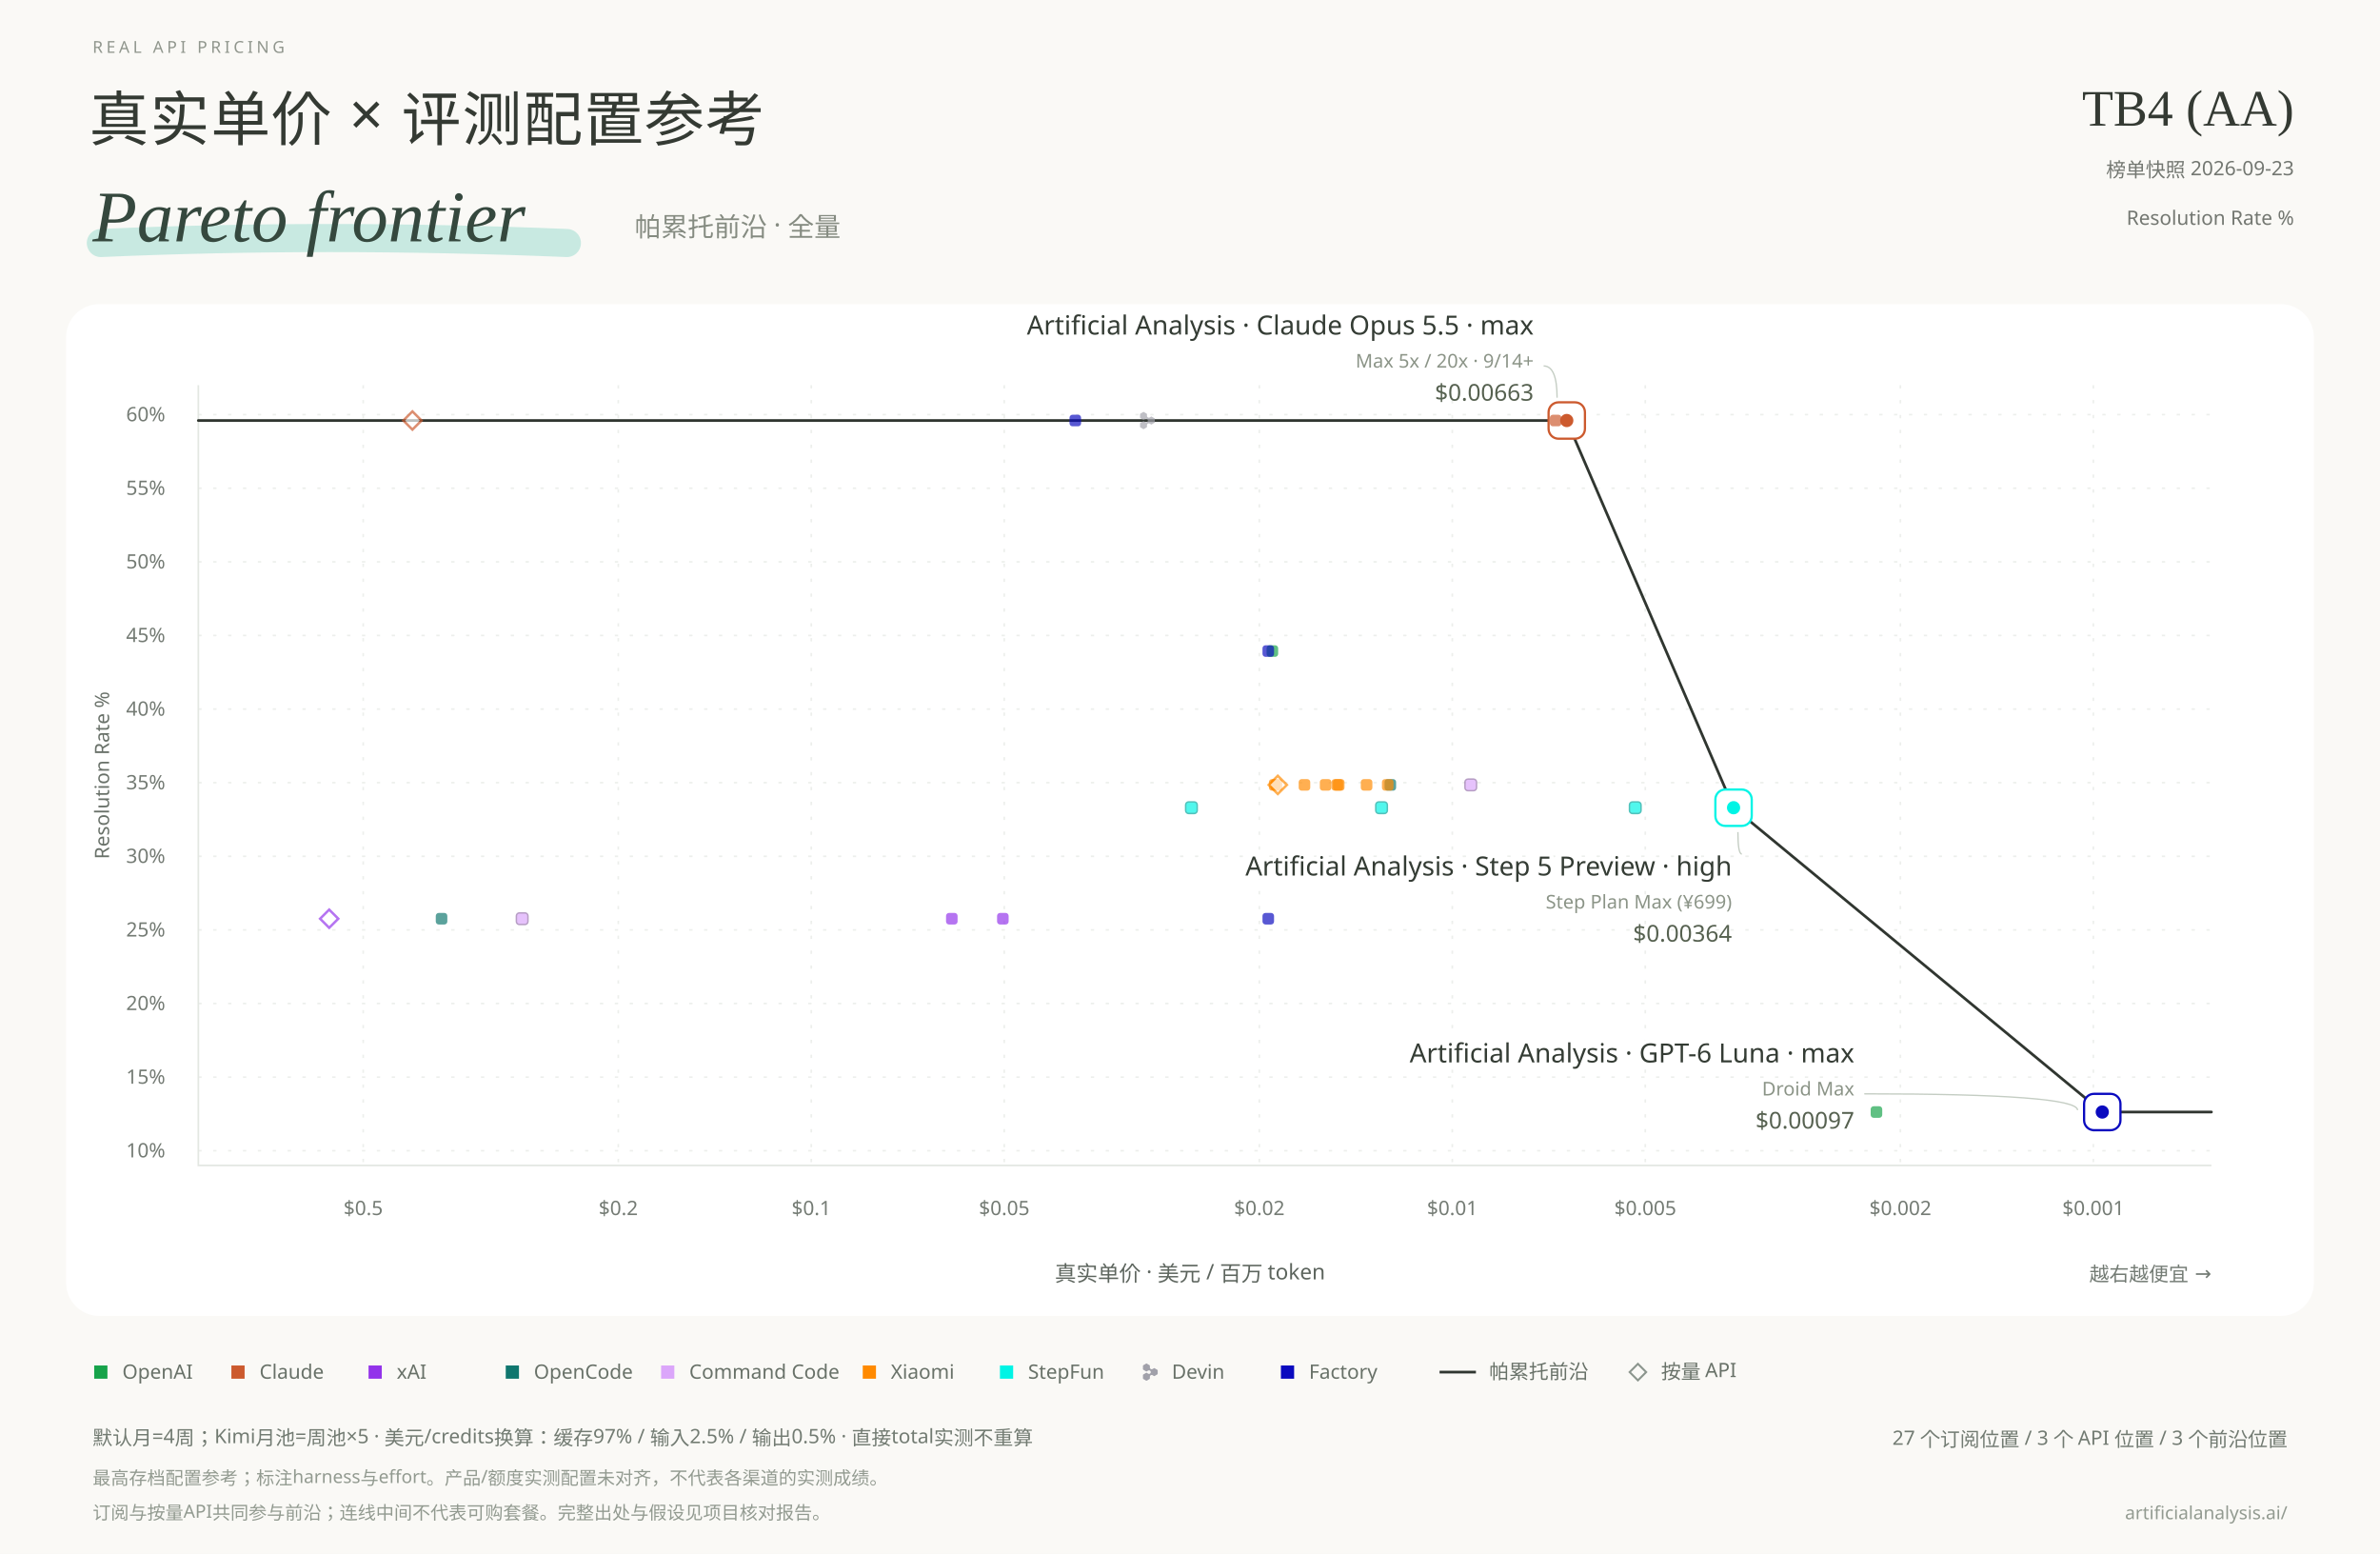
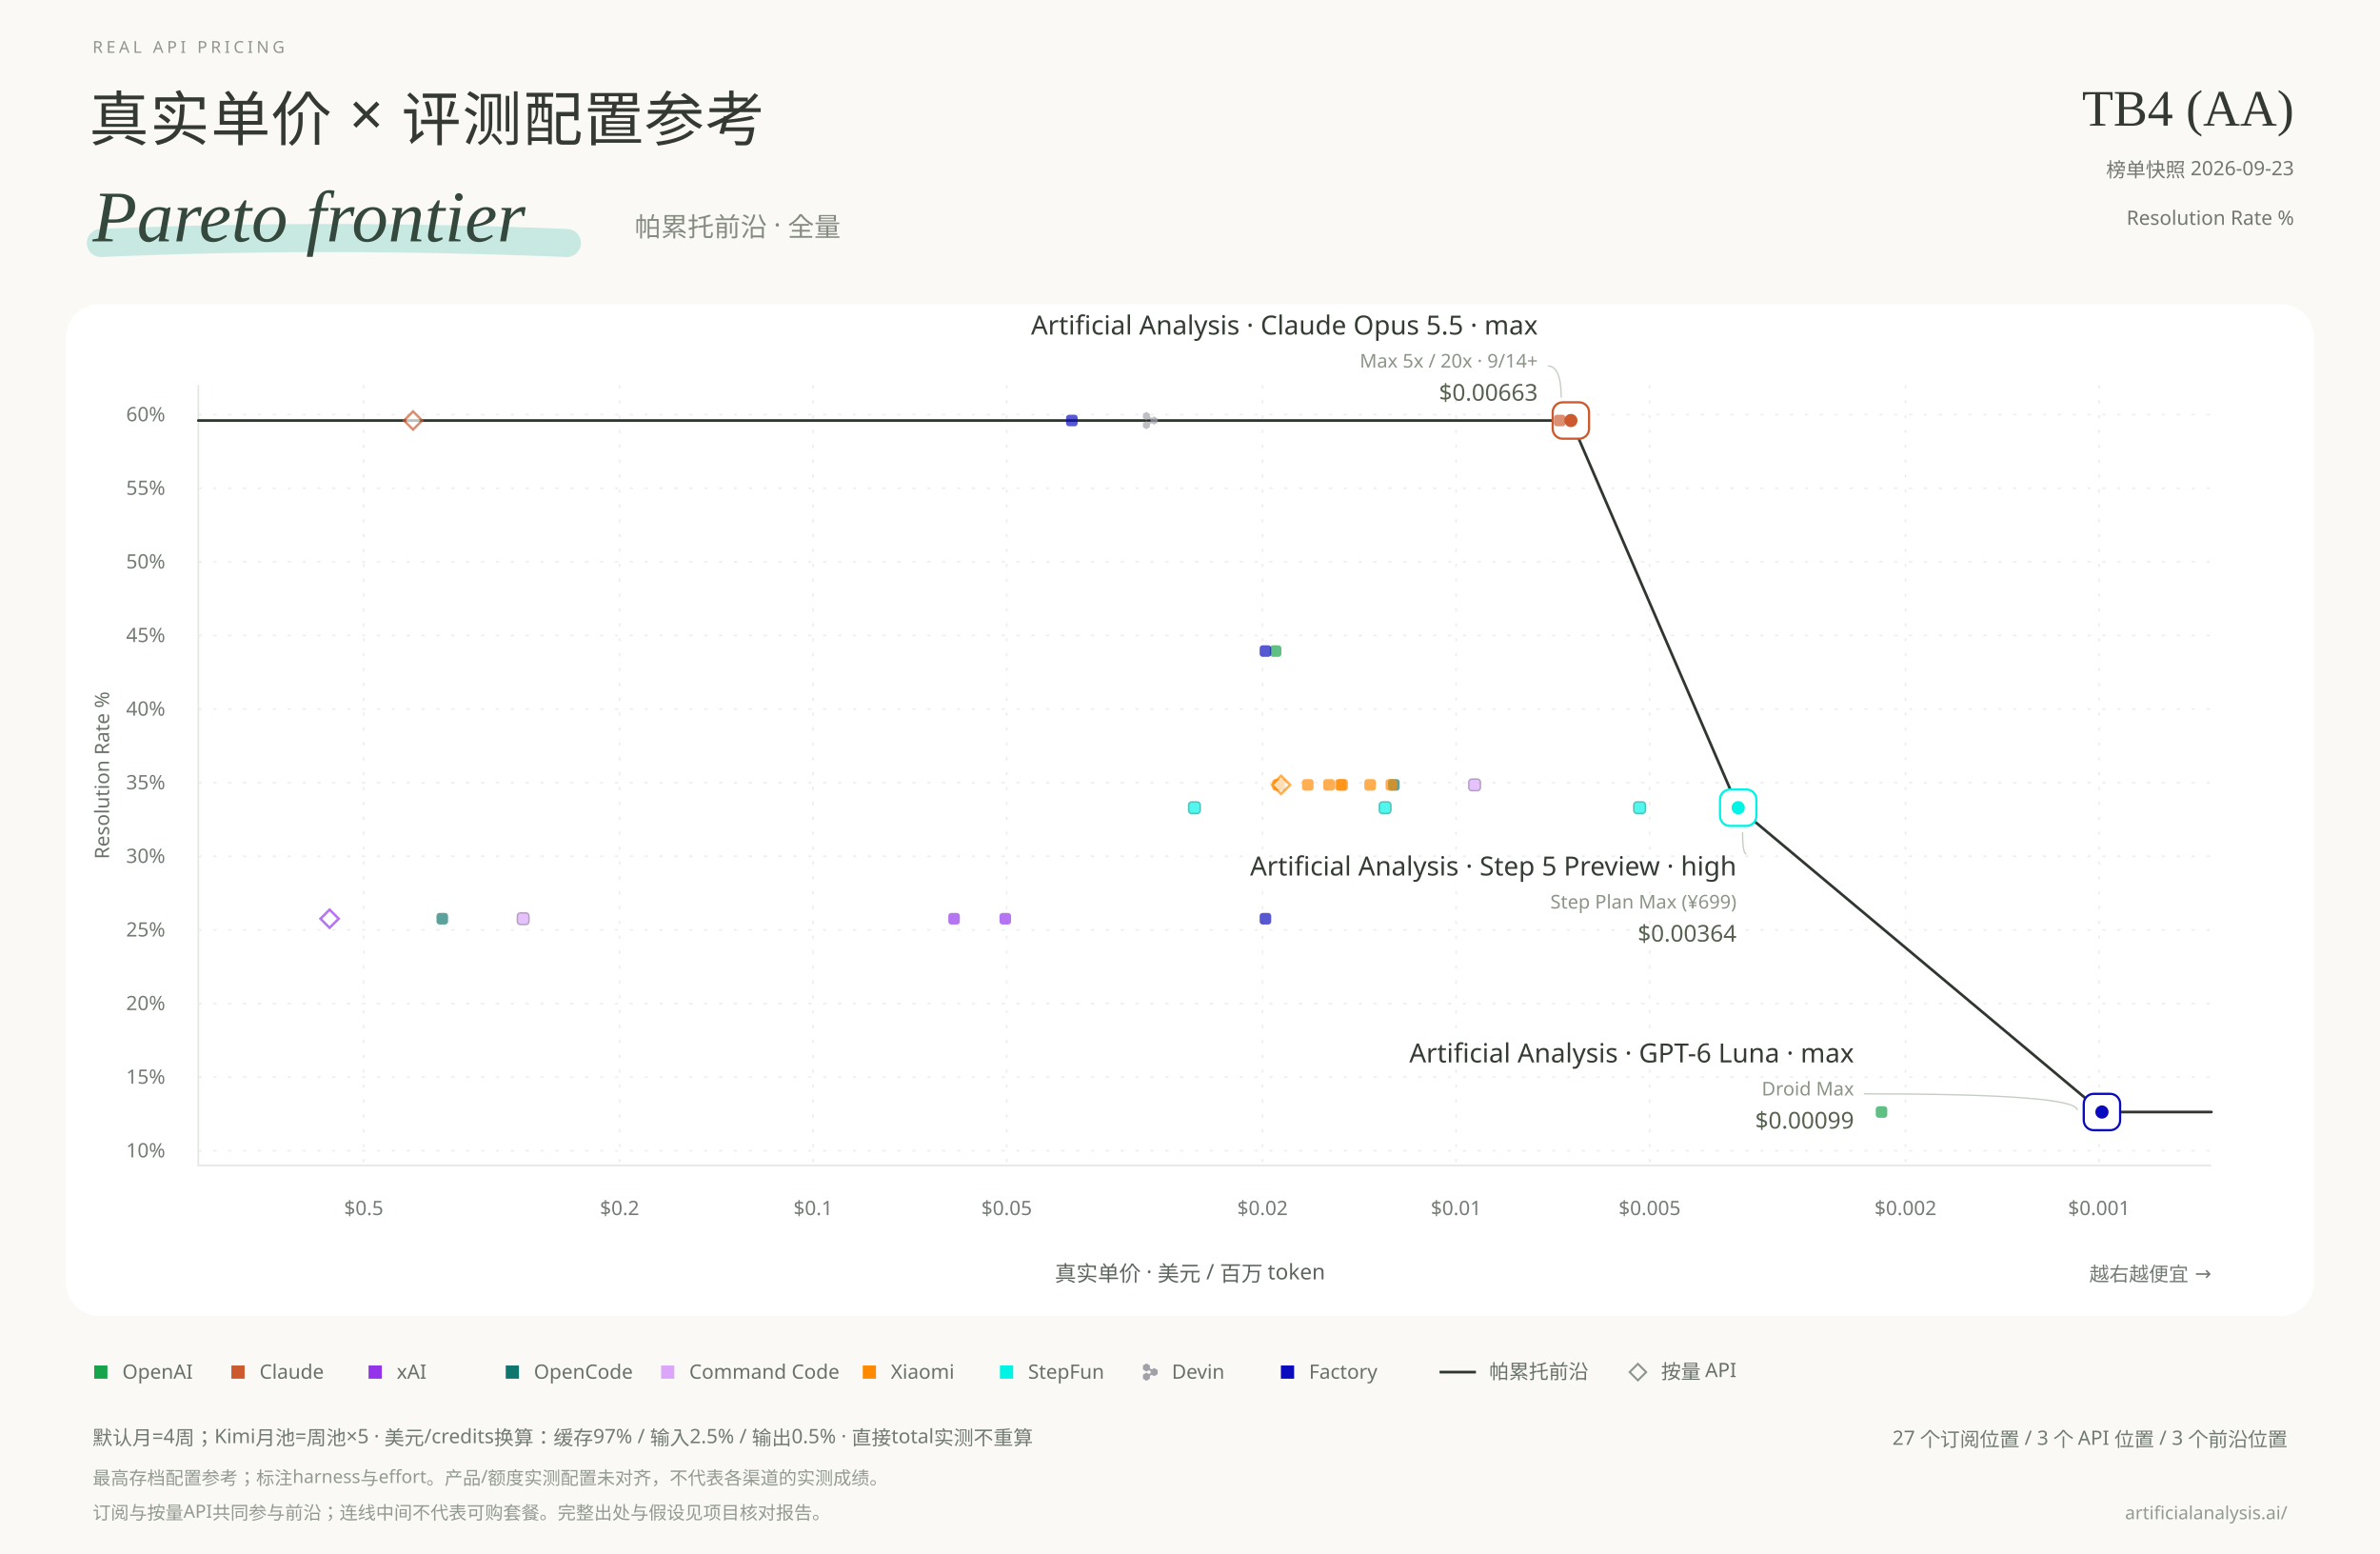
<svg xmlns="http://www.w3.org/2000/svg" width="1440" height="940" viewBox="0 0 1440 940" role="img" aria-labelledby="title desc">
  <style>text{font-family:"Microsoft YaHei","Segoe UI",sans-serif} .serif{font-family:"Times New Roman",serif} .number{font-family:"Segoe UI",sans-serif;font-variant-numeric:tabular-nums} .label-name{paint-order:stroke;stroke:#fff;stroke-width:5px;stroke-linejoin:round} .point:hover{opacity:1}</style>
  <rect width="1440" height="940" fill="#FAF9F6" />
  <text x="56.000" y="32.000" font-size="10" fill="#90968D" text-anchor="start" font-weight="400" letter-spacing="2.1">REAL API PRICING</text>
  <text x="54.000" y="85.000" font-size="36" fill="#343A33" text-anchor="start" font-weight="300" letter-spacing=".8">真实单价 × 评测配置参考</text>
  <path d="M61 147 Q197 141 343 147" stroke="#9FDDD0" stroke-width="17" stroke-linecap="round" opacity=".55" fill="none" />
  <text x="56.000" y="146.000" font-size="44" fill="#35483E" text-anchor="start" font-weight="400" class="serif" font-style="italic">Pareto frontier</text>
  <text x="384.000" y="143.000" font-size="16" fill="#858B81" text-anchor="start" font-weight="300">帕累托前沿 · 全量</text>
  <text x="1388.000" y="76.000" font-size="31" fill="#343A33" text-anchor="end" font-weight="400" class="serif">TB4 (AA)</text>
  <text x="1388.000" y="107.000" font-size="12" fill="#737771" text-anchor="end" font-weight="400">榜单快照  2026-09-23</text>
  <text x="1388.000" y="136.000" font-size="12" fill="#737771" text-anchor="end" font-weight="400">Resolution Rate %</text>
  <rect x="40" y="184" width="1360" height="612" rx="20" fill="#FFFFFF" />
-   <path d="M1266.560 233V705" stroke="#E8EBE7" stroke-dasharray="2 7" opacity=".8" />
-   <text x="1266.560" y="735.000" font-size="12" fill="#747B74" text-anchor="middle" font-weight="400" class="number">$0.001</text>
-   <path d="M1149.804 233V705" stroke="#E8EBE7" stroke-dasharray="2 7" opacity=".8" />
-   <text x="1149.804" y="735.000" font-size="12" fill="#747B74" text-anchor="middle" font-weight="400" class="number">$0.002</text>
-   <path d="M995.462 233V705" stroke="#E8EBE7" stroke-dasharray="2 7" opacity=".8" />
-   <text x="995.462" y="735.000" font-size="12" fill="#747B74" text-anchor="middle" font-weight="400" class="number">$0.005</text>
-   <path d="M878.706 233V705" stroke="#E8EBE7" stroke-dasharray="2 7" opacity=".8" />
-   <text x="878.706" y="735.000" font-size="12" fill="#747B74" text-anchor="middle" font-weight="400" class="number">$0.01</text>
-   <path d="M761.951 233V705" stroke="#E8EBE7" stroke-dasharray="2 7" opacity=".8" />
-   <text x="761.951" y="735.000" font-size="12" fill="#747B74" text-anchor="middle" font-weight="400" class="number">$0.02</text>
-   <path d="M607.609 233V705" stroke="#E8EBE7" stroke-dasharray="2 7" opacity=".8" />
-   <text x="607.609" y="735.000" font-size="12" fill="#747B74" text-anchor="middle" font-weight="400" class="number">$0.05</text>
-   <path d="M490.853 233V705" stroke="#E8EBE7" stroke-dasharray="2 7" opacity=".8" />
-   <text x="490.853" y="735.000" font-size="12" fill="#747B74" text-anchor="middle" font-weight="400" class="number">$0.1</text>
-   <path d="M374.098 233V705" stroke="#E8EBE7" stroke-dasharray="2 7" opacity=".8" />
-   <text x="374.098" y="735.000" font-size="12" fill="#747B74" text-anchor="middle" font-weight="400" class="number">$0.2</text>
-   <path d="M219.755 233V705" stroke="#E8EBE7" stroke-dasharray="2 7" opacity=".8" />
-   <text x="219.755" y="735.000" font-size="12" fill="#747B74" text-anchor="middle" font-weight="400" class="number">$0.5</text>
+   <path d="M1270.016 233V705" stroke="#E8EBE7" stroke-dasharray="2 7" opacity=".8" />
+   <text x="1270.016" y="735.000" font-size="12" fill="#747B74" text-anchor="middle" font-weight="400" class="number">$0.001</text>
+   <path d="M1152.909 233V705" stroke="#E8EBE7" stroke-dasharray="2 7" opacity=".8" />
+   <text x="1152.909" y="735.000" font-size="12" fill="#747B74" text-anchor="middle" font-weight="400" class="number">$0.002</text>
+   <path d="M998.101 233V705" stroke="#E8EBE7" stroke-dasharray="2 7" opacity=".8" />
+   <text x="998.101" y="735.000" font-size="12" fill="#747B74" text-anchor="middle" font-weight="400" class="number">$0.005</text>
+   <path d="M880.994 233V705" stroke="#E8EBE7" stroke-dasharray="2 7" opacity=".8" />
+   <text x="880.994" y="735.000" font-size="12" fill="#747B74" text-anchor="middle" font-weight="400" class="number">$0.01</text>
+   <path d="M763.886 233V705" stroke="#E8EBE7" stroke-dasharray="2 7" opacity=".8" />
+   <text x="763.886" y="735.000" font-size="12" fill="#747B74" text-anchor="middle" font-weight="400" class="number">$0.02</text>
+   <path d="M609.079 233V705" stroke="#E8EBE7" stroke-dasharray="2 7" opacity=".8" />
+   <text x="609.079" y="735.000" font-size="12" fill="#747B74" text-anchor="middle" font-weight="400" class="number">$0.05</text>
+   <path d="M491.971 233V705" stroke="#E8EBE7" stroke-dasharray="2 7" opacity=".8" />
+   <text x="491.971" y="735.000" font-size="12" fill="#747B74" text-anchor="middle" font-weight="400" class="number">$0.1</text>
+   <path d="M374.864 233V705" stroke="#E8EBE7" stroke-dasharray="2 7" opacity=".8" />
+   <text x="374.864" y="735.000" font-size="12" fill="#747B74" text-anchor="middle" font-weight="400" class="number">$0.2</text>
+   <path d="M220.056 233V705" stroke="#E8EBE7" stroke-dasharray="2 7" opacity=".8" />
+   <text x="220.056" y="735.000" font-size="12" fill="#747B74" text-anchor="middle" font-weight="400" class="number">$0.5</text>
  <path d="M120 696.094H1338" stroke="#E8EBE7" stroke-dasharray="2 7" opacity=".8" />
  <text x="100.000" y="700.094" font-size="12" fill="#747B74" text-anchor="end" font-weight="400" class="number">10%</text>
  <path d="M120 651.566H1338" stroke="#E8EBE7" stroke-dasharray="2 7" opacity=".8" />
  <text x="100.000" y="655.566" font-size="12" fill="#747B74" text-anchor="end" font-weight="400" class="number">15%</text>
  <path d="M120 607.038H1338" stroke="#E8EBE7" stroke-dasharray="2 7" opacity=".8" />
  <text x="100.000" y="611.038" font-size="12" fill="#747B74" text-anchor="end" font-weight="400" class="number">20%</text>
  <path d="M120 562.509H1338" stroke="#E8EBE7" stroke-dasharray="2 7" opacity=".8" />
  <text x="100.000" y="566.509" font-size="12" fill="#747B74" text-anchor="end" font-weight="400" class="number">25%</text>
  <path d="M120 517.981H1338" stroke="#E8EBE7" stroke-dasharray="2 7" opacity=".8" />
  <text x="100.000" y="521.981" font-size="12" fill="#747B74" text-anchor="end" font-weight="400" class="number">30%</text>
  <path d="M120 473.453H1338" stroke="#E8EBE7" stroke-dasharray="2 7" opacity=".8" />
  <text x="100.000" y="477.453" font-size="12" fill="#747B74" text-anchor="end" font-weight="400" class="number">35%</text>
  <path d="M120 428.925H1338" stroke="#E8EBE7" stroke-dasharray="2 7" opacity=".8" />
  <text x="100.000" y="432.925" font-size="12" fill="#747B74" text-anchor="end" font-weight="400" class="number">40%</text>
  <path d="M120 384.396H1338" stroke="#E8EBE7" stroke-dasharray="2 7" opacity=".8" />
  <text x="100.000" y="388.396" font-size="12" fill="#747B74" text-anchor="end" font-weight="400" class="number">45%</text>
  <path d="M120 339.868H1338" stroke="#E8EBE7" stroke-dasharray="2 7" opacity=".8" />
  <text x="100.000" y="343.868" font-size="12" fill="#747B74" text-anchor="end" font-weight="400" class="number">50%</text>
  <path d="M120 295.340H1338" stroke="#E8EBE7" stroke-dasharray="2 7" opacity=".8" />
  <text x="100.000" y="299.340" font-size="12" fill="#747B74" text-anchor="end" font-weight="400" class="number">55%</text>
  <path d="M120 250.811H1338" stroke="#E8EBE7" stroke-dasharray="2 7" opacity=".8" />
  <text x="100.000" y="254.811" font-size="12" fill="#747B74" text-anchor="end" font-weight="400" class="number">60%</text>
  <path d="M120 233V705H1338" fill="none" stroke="#E3E7E2" />
  <text x="66.000" y="469.000" font-size="12" fill="#697169" text-anchor="middle" font-weight="400" transform="rotate(-90 66 469.0)">Resolution Rate %</text>
  <text x="720.000" y="775.000" font-size="13" fill="#5D655E" text-anchor="middle" font-weight="400">真实单价 · 美元 / 百万 token</text>
  <text x="1338.000" y="775.000" font-size="12" fill="#737B74" text-anchor="end" font-weight="400">越右越便宜 →</text>
-   <path id="frontier" d="M120.000,254.374 L947.956,254.374 L1048.874,488.592 L1271.963,672.672 L1338.000,672.672" fill="none" stroke="#303630" stroke-width="1.65" stroke-linecap="round" stroke-linejoin="round" />
-   <g class="point" data-billing="subscription" data-frontier="false" data-price="0.019083969" data-score="43.94" data-x="769.848" data-y="393.836" transform="translate(769.848 393.836)">
+   <path id="frontier" d="M120.000,254.374 L950.452,254.374 L1051.674,488.592 L1271.764,672.672 L1338.000,672.672" fill="none" stroke="#303630" stroke-width="1.65" stroke-linecap="round" stroke-linejoin="round" />
+   <g class="point" data-billing="subscription" data-frontier="false" data-price="0.019083969" data-score="43.94" data-x="771.807" data-y="393.836" transform="translate(771.807 393.836)">
    <rect x="-3.5" y="-3.5" width="7" height="7" rx="1.8" fill="#16A34A" opacity=".68" />
  </g>
-   <g class="point" data-billing="subscription" data-frontier="false" data-price="0.0021793614" data-score="12.63" data-x="1135.338" data-y="672.672" transform="translate(1135.338 672.672)">
+   <g class="point" data-billing="subscription" data-frontier="false" data-price="0.0021793614" data-score="12.63" data-x="1138.399" data-y="672.672" transform="translate(1138.399 672.672)">
    <rect x="-3.5" y="-3.5" width="7" height="7" rx="1.8" fill="#16A34A" opacity=".68" />
  </g>
-   <g class="point" data-billing="subscription" data-frontier="false" data-price="0.029895366" data-score="59.6" data-x="694.242" data-y="254.374" transform="translate(694.242 254.374)">
+   <g class="point" data-billing="subscription" data-frontier="false" data-price="0.029895366" data-score="59.6" data-x="695.973" data-y="254.374" transform="translate(695.973 254.374)">
    <path transform="translate(-4.46 -5.23) scale(0.091)" d="M0 38.652V14.835C7.06768e-06 13.788 0.546 12.821 1.431 12.298L21.581 0.393C22.467 -0.131 23.558 -0.131 24.444 0.393L44.594 12.298C45.48 12.821 46.025 13.788 46.025 14.835V26.998C46.114 31.04 48.201 34.938 51.872 37.108C55.544 39.277 59.886 39.178 63.351 37.235L73.644 31.153C74.53 30.63 75.621 30.63 76.507 31.153L96.657 43.058C97.543 43.582 98.088 44.549 98.088 45.596V69.406C98.088 70.453 97.543 71.42 96.657 71.943L76.507 83.849C75.621 84.372 74.53 84.372 73.644 83.849L63.434 77.816C59.956 75.828 55.574 75.71 51.873 77.896C48.202 80.065 46.115 83.963 46.026 88.005V100.165C46.026 101.212 45.48 102.179 44.595 102.702L24.445 114.607C23.559 115.131 22.468 115.131 21.582 114.607L1.432 102.702C0.547 102.179 0.001 101.212 0.001 100.165V76.355C0.001 75.308 0.547 74.341 1.432 73.817L21.582 61.912C22.468 61.389 23.559 61.389 24.445 61.912L34.762 68.008C38.222 69.937 42.553 70.031 46.215 67.867C49.916 65.68 52.006 61.737 52.063 57.66C51.975 53.619 49.887 49.303 46.216 47.133C42.545 44.964 38.202 45.063 34.737 47.006L24.397 53.15C23.507 53.679 22.409 53.678 21.52 53.149L1.423 41.184C0.542 40.66 -7.06754e-06 39.695 0 38.652Z" fill="#A1A1AA" opacity="0.68" />
  </g>
-   <g class="point" data-billing="subscription" data-frontier="false" data-price="0.038737168" data-score="59.6" data-x="650.599" data-y="254.374" transform="translate(650.599 254.374)">
+   <g class="point" data-billing="subscription" data-frontier="false" data-price="0.039588282" data-score="59.6" data-x="648.527" data-y="254.374" transform="translate(648.527 254.374)">
    <rect x="-3.5" y="-3.5" width="7" height="7" rx="1.8" fill="#0A0ABF" opacity=".68" />
  </g>
-   <g class="point" data-billing="subscription" data-frontier="true" data-price="0.0066291018" data-score="59.6" data-x="947.956" data-y="254.374" transform="translate(947.956 254.374)">
+   <g class="point" data-billing="subscription" data-frontier="true" data-price="0.0066291018" data-score="59.6" data-x="950.452" data-y="254.374" transform="translate(950.452 254.374)">
    <rect x="-11" y="-11" width="22" height="22" rx="6" fill="#FFF" stroke="#CC5A2E" stroke-width="1.35" />
    <circle r="4" fill="#CC5A2E" />
  </g>
-   <g class="point" data-billing="subscription" data-frontier="false" data-price="0.0068989307" data-score="59.6" data-x="941.235" data-y="254.374" transform="translate(941.235 254.374)">
+   <g class="point" data-billing="subscription" data-frontier="false" data-price="0.0068989307" data-score="59.6" data-x="943.711" data-y="254.374" transform="translate(943.711 254.374)">
    <rect x="-3.5" y="-3.5" width="7" height="7" rx="1.8" fill="#CC5A2E" opacity=".68" />
  </g>
-   <g class="point" data-billing="subscription" data-frontier="false" data-price="0.060362173" data-score="25.76" data-x="575.884" data-y="555.741" transform="translate(575.884 555.741)">
+   <g class="point" data-billing="subscription" data-frontier="false" data-price="0.060362173" data-score="25.76" data-x="577.259" data-y="555.741" transform="translate(577.259 555.741)">
    <rect x="-3.5" y="-3.5" width="7" height="7" rx="1.8" fill="#9333EA" opacity=".68" />
  </g>
-   <g class="point" data-billing="subscription" data-frontier="false" data-price="0.050251256" data-score="25.76" data-x="606.764" data-y="555.741" transform="translate(606.764 555.741)">
+   <g class="point" data-billing="subscription" data-frontier="false" data-price="0.050251256" data-score="25.76" data-x="608.232" data-y="555.741" transform="translate(608.232 555.741)">
    <rect x="-3.5" y="-3.5" width="7" height="7" rx="1.8" fill="#9333EA" opacity=".68" />
  </g>
-   <g class="point" data-billing="subscription" data-frontier="false" data-price="0.37735849" data-score="25.76" data-x="267.157" data-y="555.741" transform="translate(267.157 555.741)">
+   <g class="point" data-billing="subscription" data-frontier="false" data-price="0.37735849" data-score="25.76" data-x="267.601" data-y="555.741" transform="translate(267.601 555.741)">
    <rect x="-3.5" y="-3.5" width="7" height="7" rx="1.8" fill="#0F766E" opacity=".68" />
  </g>
-   <g class="point" data-billing="subscription" data-frontier="false" data-price="0.012493753" data-score="34.85" data-x="841.204" data-y="474.789" transform="translate(841.204 474.789)">
+   <g class="point" data-billing="subscription" data-frontier="false" data-price="0.012493753" data-score="34.85" data-x="843.378" data-y="474.789" transform="translate(843.378 474.789)">
    <rect x="-3.5" y="-3.5" width="7" height="7" rx="1.8" fill="#0F766E" opacity=".68" />
  </g>
-   <g class="point" data-billing="subscription" data-frontier="false" data-price="0.28248588" data-score="25.76" data-x="315.933" data-y="555.741" transform="translate(315.933 555.741)">
+   <g class="point" data-billing="subscription" data-frontier="false" data-price="0.28248588" data-score="25.76" data-x="316.523" data-y="555.741" transform="translate(316.523 555.741)">
    <rect x="-3.5" y="-3.5" width="7" height="7" rx="1.8" fill="#DBA6FA" opacity=".68" stroke="#9571AA" stroke-width=".9" />
  </g>
-   <g class="point" data-billing="subscription" data-frontier="false" data-price="0.0093589144" data-score="34.85" data-x="889.867" data-y="474.789" transform="translate(889.867 474.789)">
+   <g class="point" data-billing="subscription" data-frontier="false" data-price="0.0093589144" data-score="34.85" data-x="892.188" data-y="474.789" transform="translate(892.188 474.789)">
    <rect x="-3.5" y="-3.5" width="7" height="7" rx="1.8" fill="#DBA6FA" opacity=".68" stroke="#9571AA" stroke-width=".9" />
  </g>
-   <g class="point" data-billing="subscription" data-frontier="false" data-price="0.025524451" data-score="33.3" data-x="720.867" data-y="488.592" transform="translate(720.867 488.592)">
+   <g class="point" data-billing="subscription" data-frontier="false" data-price="0.025524451" data-score="33.3" data-x="722.678" data-y="488.592" transform="translate(722.678 488.592)">
    <rect x="-3.5" y="-3.5" width="7" height="7" rx="1.8" fill="#00F4E5" opacity=".68" stroke="#00A69C" stroke-width=".9" />
  </g>
-   <g class="point" data-billing="subscription" data-frontier="false" data-price="0.012893591" data-score="33.3" data-x="835.898" data-y="488.592" transform="translate(835.898 488.592)">
+   <g class="point" data-billing="subscription" data-frontier="false" data-price="0.012893591" data-score="33.3" data-x="838.056" data-y="488.592" transform="translate(838.056 488.592)">
    <rect x="-3.5" y="-3.5" width="7" height="7" rx="1.8" fill="#00F4E5" opacity=".68" stroke="#00A69C" stroke-width=".9" />
  </g>
-   <g class="point" data-billing="subscription" data-frontier="false" data-price="0.0051833009" data-score="33.3" data-x="989.397" data-y="488.592" transform="translate(989.397 488.592)">
+   <g class="point" data-billing="subscription" data-frontier="false" data-price="0.0051833009" data-score="33.3" data-x="992.018" data-y="488.592" transform="translate(992.018 488.592)">
    <rect x="-3.5" y="-3.5" width="7" height="7" rx="1.8" fill="#00F4E5" opacity=".68" stroke="#00A69C" stroke-width=".9" />
  </g>
-   <g class="point" data-billing="subscription" data-frontier="true" data-price="0.0036413211" data-score="33.3" data-x="1048.874" data-y="488.592" transform="translate(1048.874 488.592)">
+   <g class="point" data-billing="subscription" data-frontier="true" data-price="0.0036413211" data-score="33.3" data-x="1051.674" data-y="488.592" transform="translate(1051.674 488.592)">
    <rect x="-11" y="-11" width="22" height="22" rx="6" fill="#FFF" stroke="#00F4E5" stroke-width="1.35" />
    <circle r="4" fill="#00F4E5" />
  </g>
-   <g class="point" data-billing="subscription" data-frontier="false" data-price="0.018927445" data-score="34.85" data-x="771.235" data-y="474.789" transform="translate(771.235 474.789)">
+   <g class="point" data-billing="subscription" data-frontier="false" data-price="0.018927445" data-score="34.85" data-x="773.199" data-y="474.789" transform="translate(773.199 474.789)">
    <rect x="-3.5" y="-3.5" width="7" height="7" rx="1.8" fill="#FF8A00" opacity=".68" />
  </g>
-   <g class="point" data-billing="subscription" data-frontier="false" data-price="0.01511335" data-score="34.85" data-x="809.141" data-y="474.789" transform="translate(809.141 474.789)">
+   <g class="point" data-billing="subscription" data-frontier="false" data-price="0.01511335" data-score="34.85" data-x="811.218" data-y="474.789" transform="translate(811.218 474.789)">
    <rect x="-3.5" y="-3.5" width="7" height="7" rx="1.8" fill="#FF8A00" opacity=".68" />
  </g>
-   <g class="point" data-billing="subscription" data-frontier="false" data-price="0.01880141" data-score="34.85" data-x="772.361" data-y="474.789" transform="translate(772.361 474.789)">
+   <g class="point" data-billing="subscription" data-frontier="false" data-price="0.01880141" data-score="34.85" data-x="774.327" data-y="474.789" transform="translate(774.327 474.789)">
    <rect x="-3.5" y="-3.5" width="7" height="7" rx="1.8" fill="#FF8A00" opacity=".68" />
  </g>
-   <g class="point" data-billing="subscription" data-frontier="false" data-price="0.015037594" data-score="34.85" data-x="809.987" data-y="474.789" transform="translate(809.987 474.789)">
+   <g class="point" data-billing="subscription" data-frontier="false" data-price="0.015037594" data-score="34.85" data-x="812.067" data-y="474.789" transform="translate(812.067 474.789)">
    <rect x="-3.5" y="-3.5" width="7" height="7" rx="1.8" fill="#FF8A00" opacity=".68" />
  </g>
-   <g class="point" data-billing="subscription" data-frontier="false" data-price="0.017006803" data-score="34.85" data-x="789.259" data-y="474.789" transform="translate(789.259 474.789)">
+   <g class="point" data-billing="subscription" data-frontier="false" data-price="0.017006803" data-score="34.85" data-x="791.276" data-y="474.789" transform="translate(791.276 474.789)">
    <rect x="-3.5" y="-3.5" width="7" height="7" rx="1.8" fill="#FF8A00" opacity=".68" />
  </g>
-   <g class="point" data-billing="subscription" data-frontier="false" data-price="0.013605442" data-score="34.85" data-x="826.846" data-y="474.789" transform="translate(826.846 474.789)">
+   <g class="point" data-billing="subscription" data-frontier="false" data-price="0.013605442" data-score="34.85" data-x="828.976" data-y="474.789" transform="translate(828.976 474.789)">
    <rect x="-3.5" y="-3.5" width="7" height="7" rx="1.8" fill="#FF8A00" opacity=".68" />
  </g>
-   <g class="point" data-billing="subscription" data-frontier="false" data-price="0.015762926" data-score="34.85" data-x="802.052" data-y="474.789" transform="translate(802.052 474.789)">
+   <g class="point" data-billing="subscription" data-frontier="false" data-price="0.015762926" data-score="34.85" data-x="804.109" data-y="474.789" transform="translate(804.109 474.789)">
    <rect x="-3.5" y="-3.5" width="7" height="7" rx="1.8" fill="#FF8A00" opacity=".68" />
  </g>
-   <g class="point" data-billing="subscription" data-frontier="false" data-price="0.01261034" data-score="34.85" data-x="839.639" data-y="474.789" transform="translate(839.639 474.789)">
+   <g class="point" data-billing="subscription" data-frontier="false" data-price="0.01261034" data-score="34.85" data-x="841.809" data-y="474.789" transform="translate(841.809 474.789)">
    <rect x="-3.5" y="-3.5" width="7" height="7" rx="1.8" fill="#FF8A00" opacity=".68" />
  </g>
-   <g class="point" data-billing="subscription" data-frontier="false" data-price="0.019368584" data-score="43.94" data-x="767.355" data-y="393.836" transform="translate(767.355 393.836)">
+   <g class="point" data-billing="subscription" data-frontier="false" data-price="0.019794141" data-score="43.94" data-x="765.634" data-y="393.836" transform="translate(765.634 393.836)">
    <rect x="-3.5" y="-3.5" width="7" height="7" rx="1.8" fill="#0A0ABF" opacity=".68" />
  </g>
-   <g class="point" data-billing="subscription" data-frontier="true" data-price="0.00096842921" data-score="12.63" data-x="1271.963" data-y="672.672" transform="translate(1271.963 672.672)">
+   <g class="point" data-billing="subscription" data-frontier="true" data-price="0.00098970705" data-score="12.63" data-x="1271.764" data-y="672.672" transform="translate(1271.764 672.672)">
    <rect x="-11" y="-11" width="22" height="22" rx="6" fill="#FFF" stroke="#0A0ABF" stroke-width="1.35" />
    <circle r="4" fill="#0A0ABF" />
  </g>
-   <g class="point" data-billing="subscription" data-frontier="false" data-price="0.019368584" data-score="25.76" data-x="767.355" data-y="555.741" transform="translate(767.355 555.741)">
+   <g class="point" data-billing="subscription" data-frontier="false" data-price="0.019794141" data-score="25.76" data-x="765.634" data-y="555.741" transform="translate(765.634 555.741)">
    <rect x="-3.5" y="-3.5" width="7" height="7" rx="1.8" fill="#0A0ABF" opacity=".68" />
  </g>
-   <g class="point" data-billing="metered" data-frontier="false" data-price="0.565" data-score="25.76" data-x="199.169" data-y="555.741" transform="translate(199.169 555.741)">
+   <g class="point" data-billing="metered" data-frontier="false" data-price="0.565" data-score="25.76" data-x="199.407" data-y="555.741" transform="translate(199.407 555.741)">
    <path d="M0 -5.5L5.5 0 0 5.5 -5.5 0Z" fill="white" stroke="#9333EA" stroke-width="1.5" opacity=".68" />
  </g>
-   <g class="point" data-billing="metered" data-frontier="false" data-price="0.018717" data-score="34.85" data-x="773.119" data-y="474.789" transform="translate(773.119 474.789)">
+   <g class="point" data-billing="metered" data-frontier="false" data-price="0.018717" data-score="34.85" data-x="775.088" data-y="474.789" transform="translate(775.088 474.789)">
    <path d="M0 -5.5L5.5 0 0 5.5 -5.5 0Z" fill="white" stroke="#FF8A00" stroke-width="1.5" opacity=".68" />
  </g>
-   <g class="point" data-billing="metered" data-frontier="false" data-price="0.419" data-score="59.6" data-x="249.525" data-y="254.374" transform="translate(249.525 254.374)">
+   <g class="point" data-billing="metered" data-frontier="false" data-price="0.419" data-score="59.6" data-x="249.916" data-y="254.374" transform="translate(249.916 254.374)">
    <path d="M0 -5.5L5.5 0 0 5.5 -5.5 0Z" fill="white" stroke="#CC5A2E" stroke-width="1.5" opacity=".68" />
  </g>
  <g class="front-label" data-model="claude-opus-5.5">
-     <path d="M942.098,240.565Q942.098,221.374 933.956,221.374" stroke="#C4CDC3" stroke-width=".8" fill="none" />
-     <text x="927.956" y="202.374" font-size="16" fill="#343C34" text-anchor="end" font-weight="400" class="label-name">Artificial Analysis · Claude Opus 5.5 · max</text>
-     <text x="927.956" y="222.374" font-size="11.5" fill="#8B9487" text-anchor="end" font-weight="400">Max 5x / 20x · 9/14+</text>
-     <text x="927.956" y="242.374" font-size="14" fill="#566150" text-anchor="end" font-weight="400" class="number">$0.00663</text>
+     <path d="M944.594,240.565Q944.594,221.374 936.452,221.374" stroke="#C4CDC3" stroke-width=".8" fill="none" />
+     <text x="930.452" y="202.374" font-size="16" fill="#343C34" text-anchor="end" font-weight="400" class="label-name">Artificial Analysis · Claude Opus 5.5 · max</text>
+     <text x="930.452" y="222.374" font-size="11.5" fill="#8B9487" text-anchor="end" font-weight="400">Max 5x / 20x · 9/14+</text>
+     <text x="930.452" y="242.374" font-size="14" fill="#566150" text-anchor="end" font-weight="400" class="number">$0.00663</text>
  </g>
  <g class="front-label" data-model="step-5-preview">
-     <path d="M1051.510,503.359Q1051.510,516.592 1053.874,516.592" stroke="#C4CDC3" stroke-width=".8" fill="none" />
-     <text x="1047.874" y="529.592" font-size="16" fill="#343C34" text-anchor="end" font-weight="400" class="label-name">Artificial Analysis · Step 5 Preview · high</text>
-     <text x="1047.874" y="549.592" font-size="11.5" fill="#8B9487" text-anchor="end" font-weight="400">Step Plan Max (¥699)</text>
-     <text x="1047.874" y="569.592" font-size="14" fill="#566150" text-anchor="end" font-weight="400" class="number">$0.00364</text>
+     <path d="M1054.311,503.359Q1054.311,516.592 1056.674,516.592" stroke="#C4CDC3" stroke-width=".8" fill="none" />
+     <text x="1050.674" y="529.592" font-size="16" fill="#343C34" text-anchor="end" font-weight="400" class="label-name">Artificial Analysis · Step 5 Preview · high</text>
+     <text x="1050.674" y="549.592" font-size="11.5" fill="#8B9487" text-anchor="end" font-weight="400">Step Plan Max (¥699)</text>
+     <text x="1050.674" y="569.592" font-size="14" fill="#566150" text-anchor="end" font-weight="400" class="number">$0.00364</text>
  </g>
  <g class="front-label" data-model="gpt-6-luna">
-     <path d="M1257.007,671.530Q1257.007,661.672 1127.963,661.672" stroke="#C4CDC3" stroke-width=".8" fill="none" />
-     <text x="1121.963" y="642.672" font-size="16" fill="#343C34" text-anchor="end" font-weight="400" class="label-name">Artificial Analysis · GPT-6 Luna · max</text>
-     <text x="1121.963" y="662.672" font-size="11.5" fill="#8B9487" text-anchor="end" font-weight="400">Droid Max</text>
-     <text x="1121.963" y="682.672" font-size="14" fill="#566150" text-anchor="end" font-weight="400" class="number">$0.00097</text>
+     <path d="M1256.808,671.530Q1256.808,661.672 1127.764,661.672" stroke="#C4CDC3" stroke-width=".8" fill="none" />
+     <text x="1121.764" y="642.672" font-size="16" fill="#343C34" text-anchor="end" font-weight="400" class="label-name">Artificial Analysis · GPT-6 Luna · max</text>
+     <text x="1121.764" y="662.672" font-size="11.5" fill="#8B9487" text-anchor="end" font-weight="400">Droid Max</text>
+     <text x="1121.764" y="682.672" font-size="14" fill="#566150" text-anchor="end" font-weight="400" class="number">$0.00099</text>
  </g>
  <rect x="57" y="826" width="8" height="8" fill="#16A34A" />
  <text x="74.000" y="834.000" font-size="12" fill="#687168" text-anchor="start" font-weight="400">OpenAI</text>
  <rect x="140" y="826" width="8" height="8" fill="#CC5A2E" />
  <text x="157.000" y="834.000" font-size="12" fill="#687168" text-anchor="start" font-weight="400">Claude</text>
  <rect x="223" y="826" width="8" height="8" fill="#9333EA" />
  <text x="240.000" y="834.000" font-size="12" fill="#687168" text-anchor="start" font-weight="400">xAI</text>
  <rect x="306" y="826" width="8" height="8" fill="#0F766E" />
  <text x="323.000" y="834.000" font-size="12" fill="#687168" text-anchor="start" font-weight="400">OpenCode</text>
  <rect x="400" y="826" width="8" height="8" fill="#DBA6FA" />
  <text x="417.000" y="834.000" font-size="12" fill="#687168" text-anchor="start" font-weight="400">Command Code</text>
  <rect x="522" y="826" width="8" height="8" fill="#FF8A00" />
  <text x="539.000" y="834.000" font-size="12" fill="#687168" text-anchor="start" font-weight="400">Xiaomi</text>
  <rect x="605" y="826" width="8" height="8" fill="#00F4E5" />
  <text x="622.000" y="834.000" font-size="12" fill="#687168" text-anchor="start" font-weight="400">StepFun</text>
  <path transform="translate(691.54 824.77) scale(0.091)" d="M0 38.652V14.835C7.06768e-06 13.788 0.546 12.821 1.431 12.298L21.581 0.393C22.467 -0.131 23.558 -0.131 24.444 0.393L44.594 12.298C45.48 12.821 46.025 13.788 46.025 14.835V26.998C46.114 31.04 48.201 34.938 51.872 37.108C55.544 39.277 59.886 39.178 63.351 37.235L73.644 31.153C74.53 30.63 75.621 30.63 76.507 31.153L96.657 43.058C97.543 43.582 98.088 44.549 98.088 45.596V69.406C98.088 70.453 97.543 71.42 96.657 71.943L76.507 83.849C75.621 84.372 74.53 84.372 73.644 83.849L63.434 77.816C59.956 75.828 55.574 75.71 51.873 77.896C48.202 80.065 46.115 83.963 46.026 88.005V100.165C46.026 101.212 45.48 102.179 44.595 102.702L24.445 114.607C23.559 115.131 22.468 115.131 21.582 114.607L1.432 102.702C0.547 102.179 0.001 101.212 0.001 100.165V76.355C0.001 75.308 0.547 74.341 1.432 73.817L21.582 61.912C22.468 61.389 23.559 61.389 24.445 61.912L34.762 68.008C38.222 69.937 42.553 70.031 46.215 67.867C49.916 65.68 52.006 61.737 52.063 57.66C51.975 53.619 49.887 49.303 46.216 47.133C42.545 44.964 38.202 45.063 34.737 47.006L24.397 53.15C23.507 53.679 22.409 53.678 21.52 53.149L1.423 41.184C0.542 40.66 -7.06754e-06 39.695 0 38.652Z" fill="#A1A1AA" opacity="1.0" />
  <text x="709.000" y="834.000" font-size="12" fill="#687168" text-anchor="start" font-weight="400">Devin</text>
  <rect x="775" y="826" width="8" height="8" fill="#0A0ABF" />
  <text x="792.000" y="834.000" font-size="12" fill="#687168" text-anchor="start" font-weight="400">Factory</text>
  <path d="M871 830h22" stroke="#303630" stroke-width="1.65" />
  <text x="901.000" y="834.000" font-size="12" fill="#687168" text-anchor="start" font-weight="400">帕累托前沿</text>
  <path d="M991 825l5 5-5 5-5-5Z" fill="none" stroke="#8B958D" stroke-width="1.2" />
  <text x="1005.000" y="834.000" font-size="12" fill="#687168" text-anchor="start" font-weight="400">按量 API</text>
  <text x="56.000" y="874.000" font-size="12" fill="#727B72" text-anchor="start" font-weight="400">默认月=4周；Kimi月池=周池×5 · 美元/credits换算：缓存97% / 输入2.5% / 输出0.5% · 直接total实测不重算</text>
  <text x="1384.000" y="874.000" font-size="12" fill="#727B72" text-anchor="end" font-weight="400">27 个订阅位置 / 3 个 API 位置 / 3 个前沿位置</text>
  <text x="56.000" y="898.000" font-size="11" fill="#929A90" text-anchor="start" font-weight="400">最高存档配置参考；标注harness与effort。产品/额度实测配置未对齐，不代表各渠道的实测成绩。</text>
  <text x="56.000" y="919.000" font-size="11" fill="#929A90" text-anchor="start" font-weight="400">订阅与按量API共同参与前沿；连线中间不代表可购套餐。完整出处与假设见项目核对报告。</text>
  <text x="1384.000" y="919.000" font-size="11" fill="#929A90" text-anchor="end" font-weight="400">artificialanalysis.ai/</text>
</svg>
